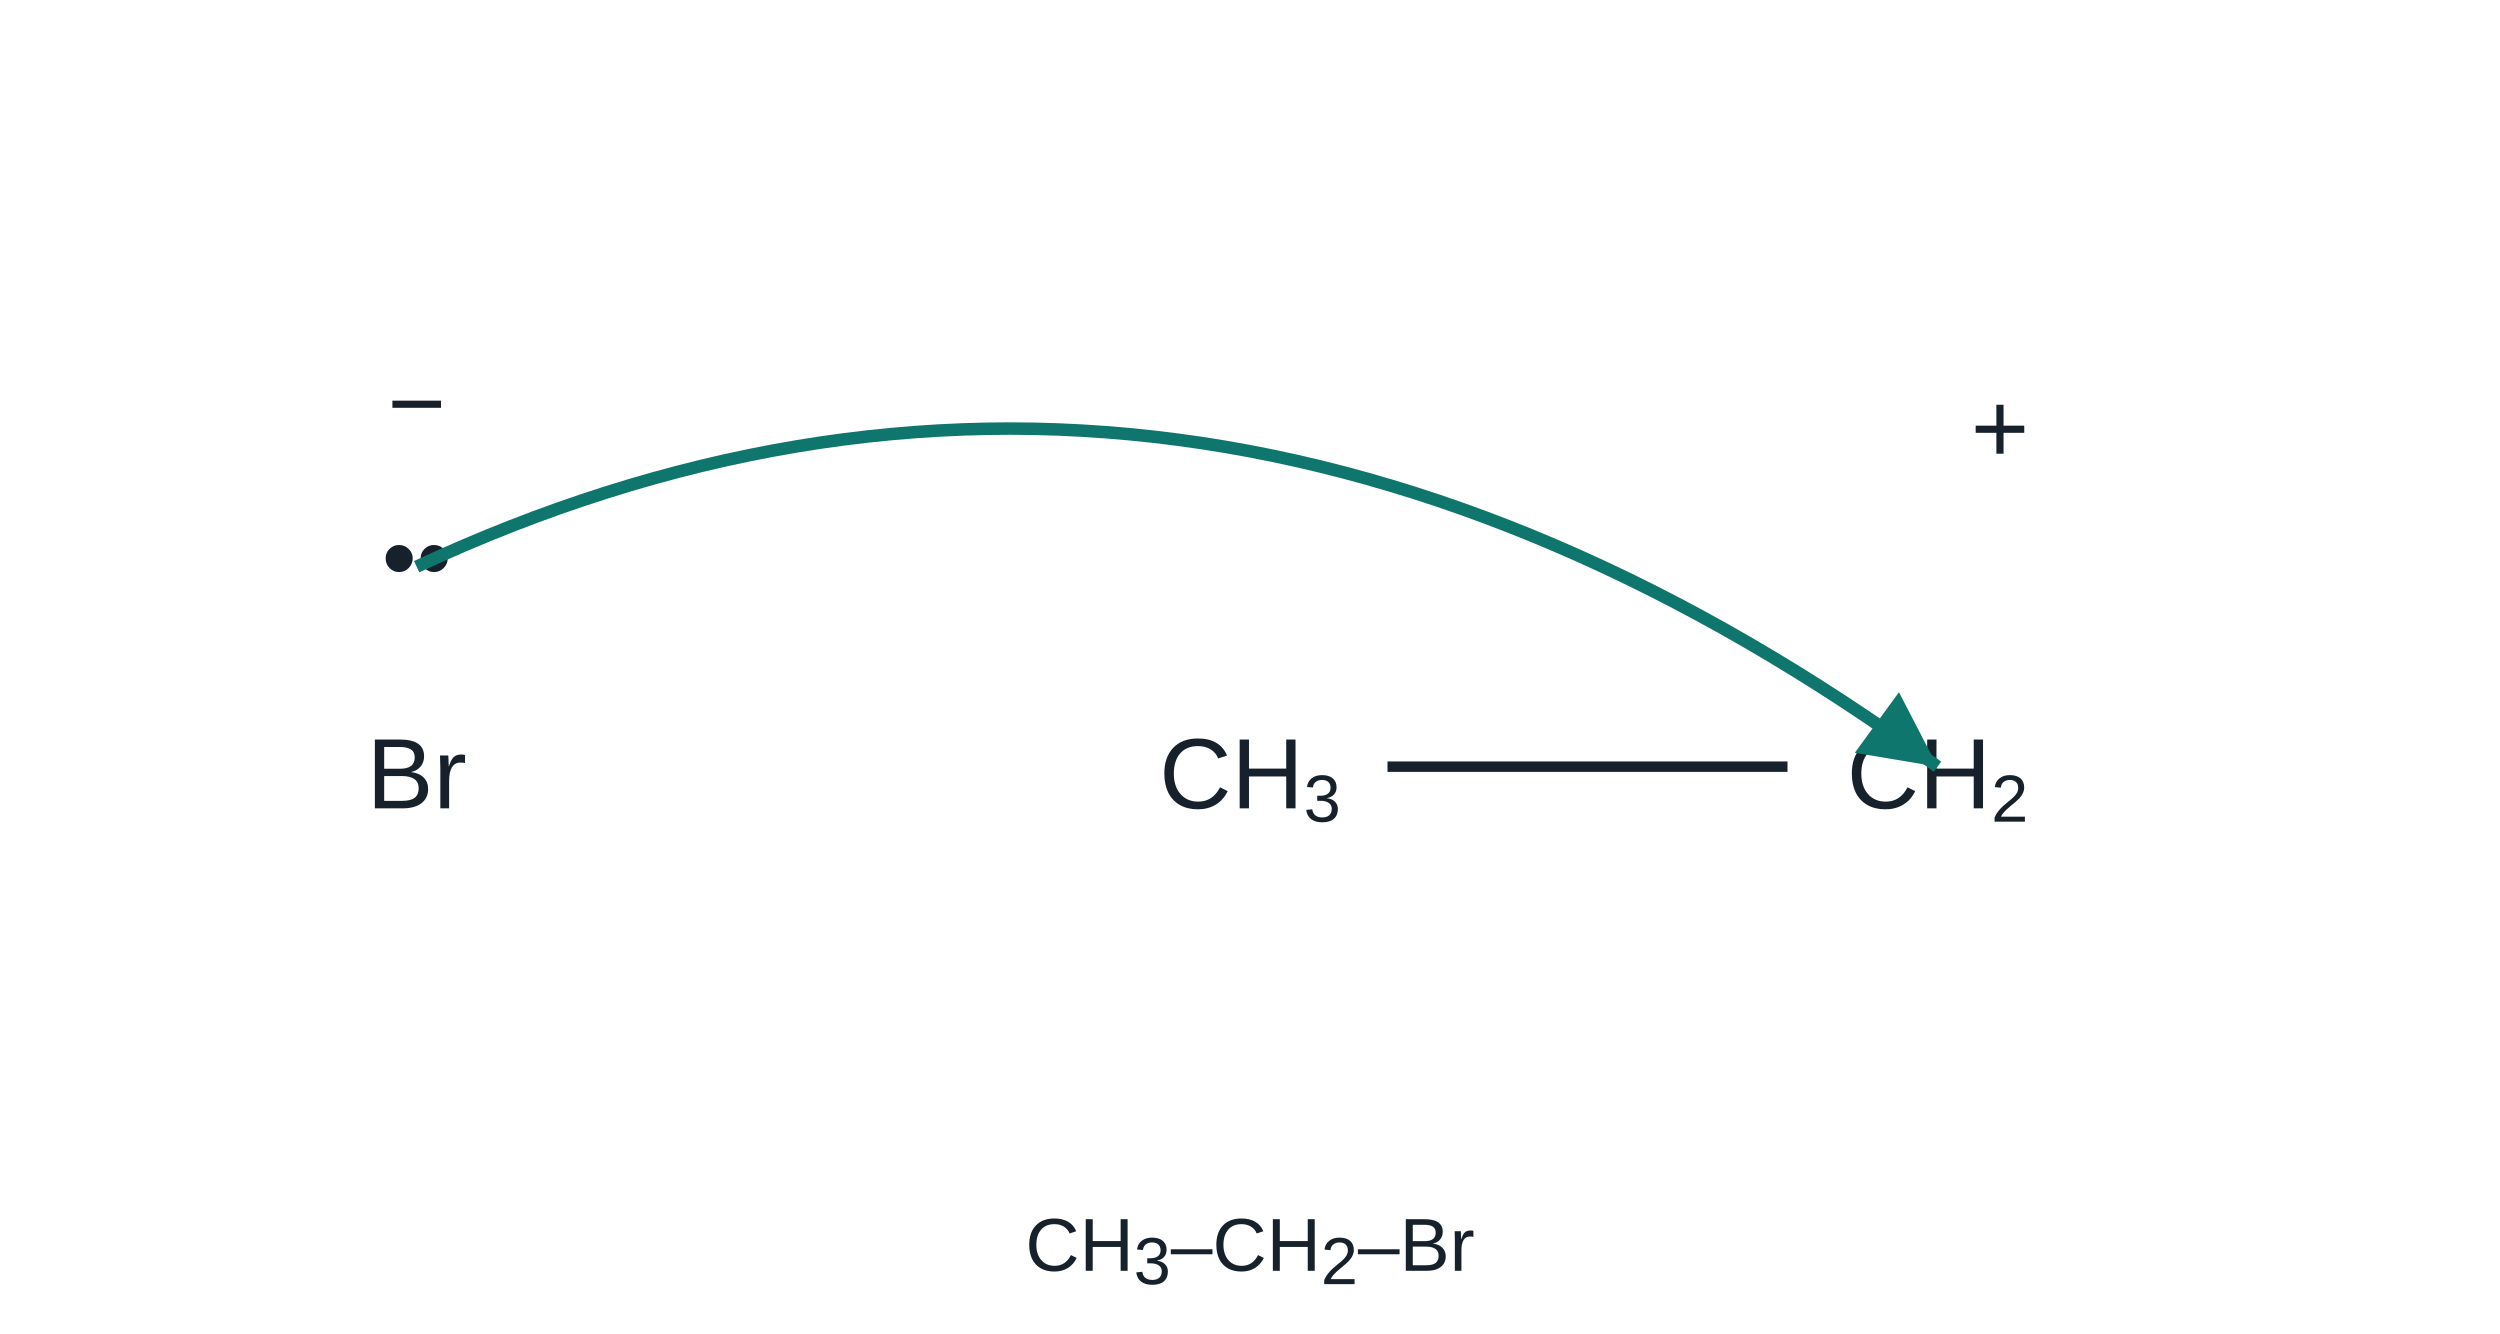
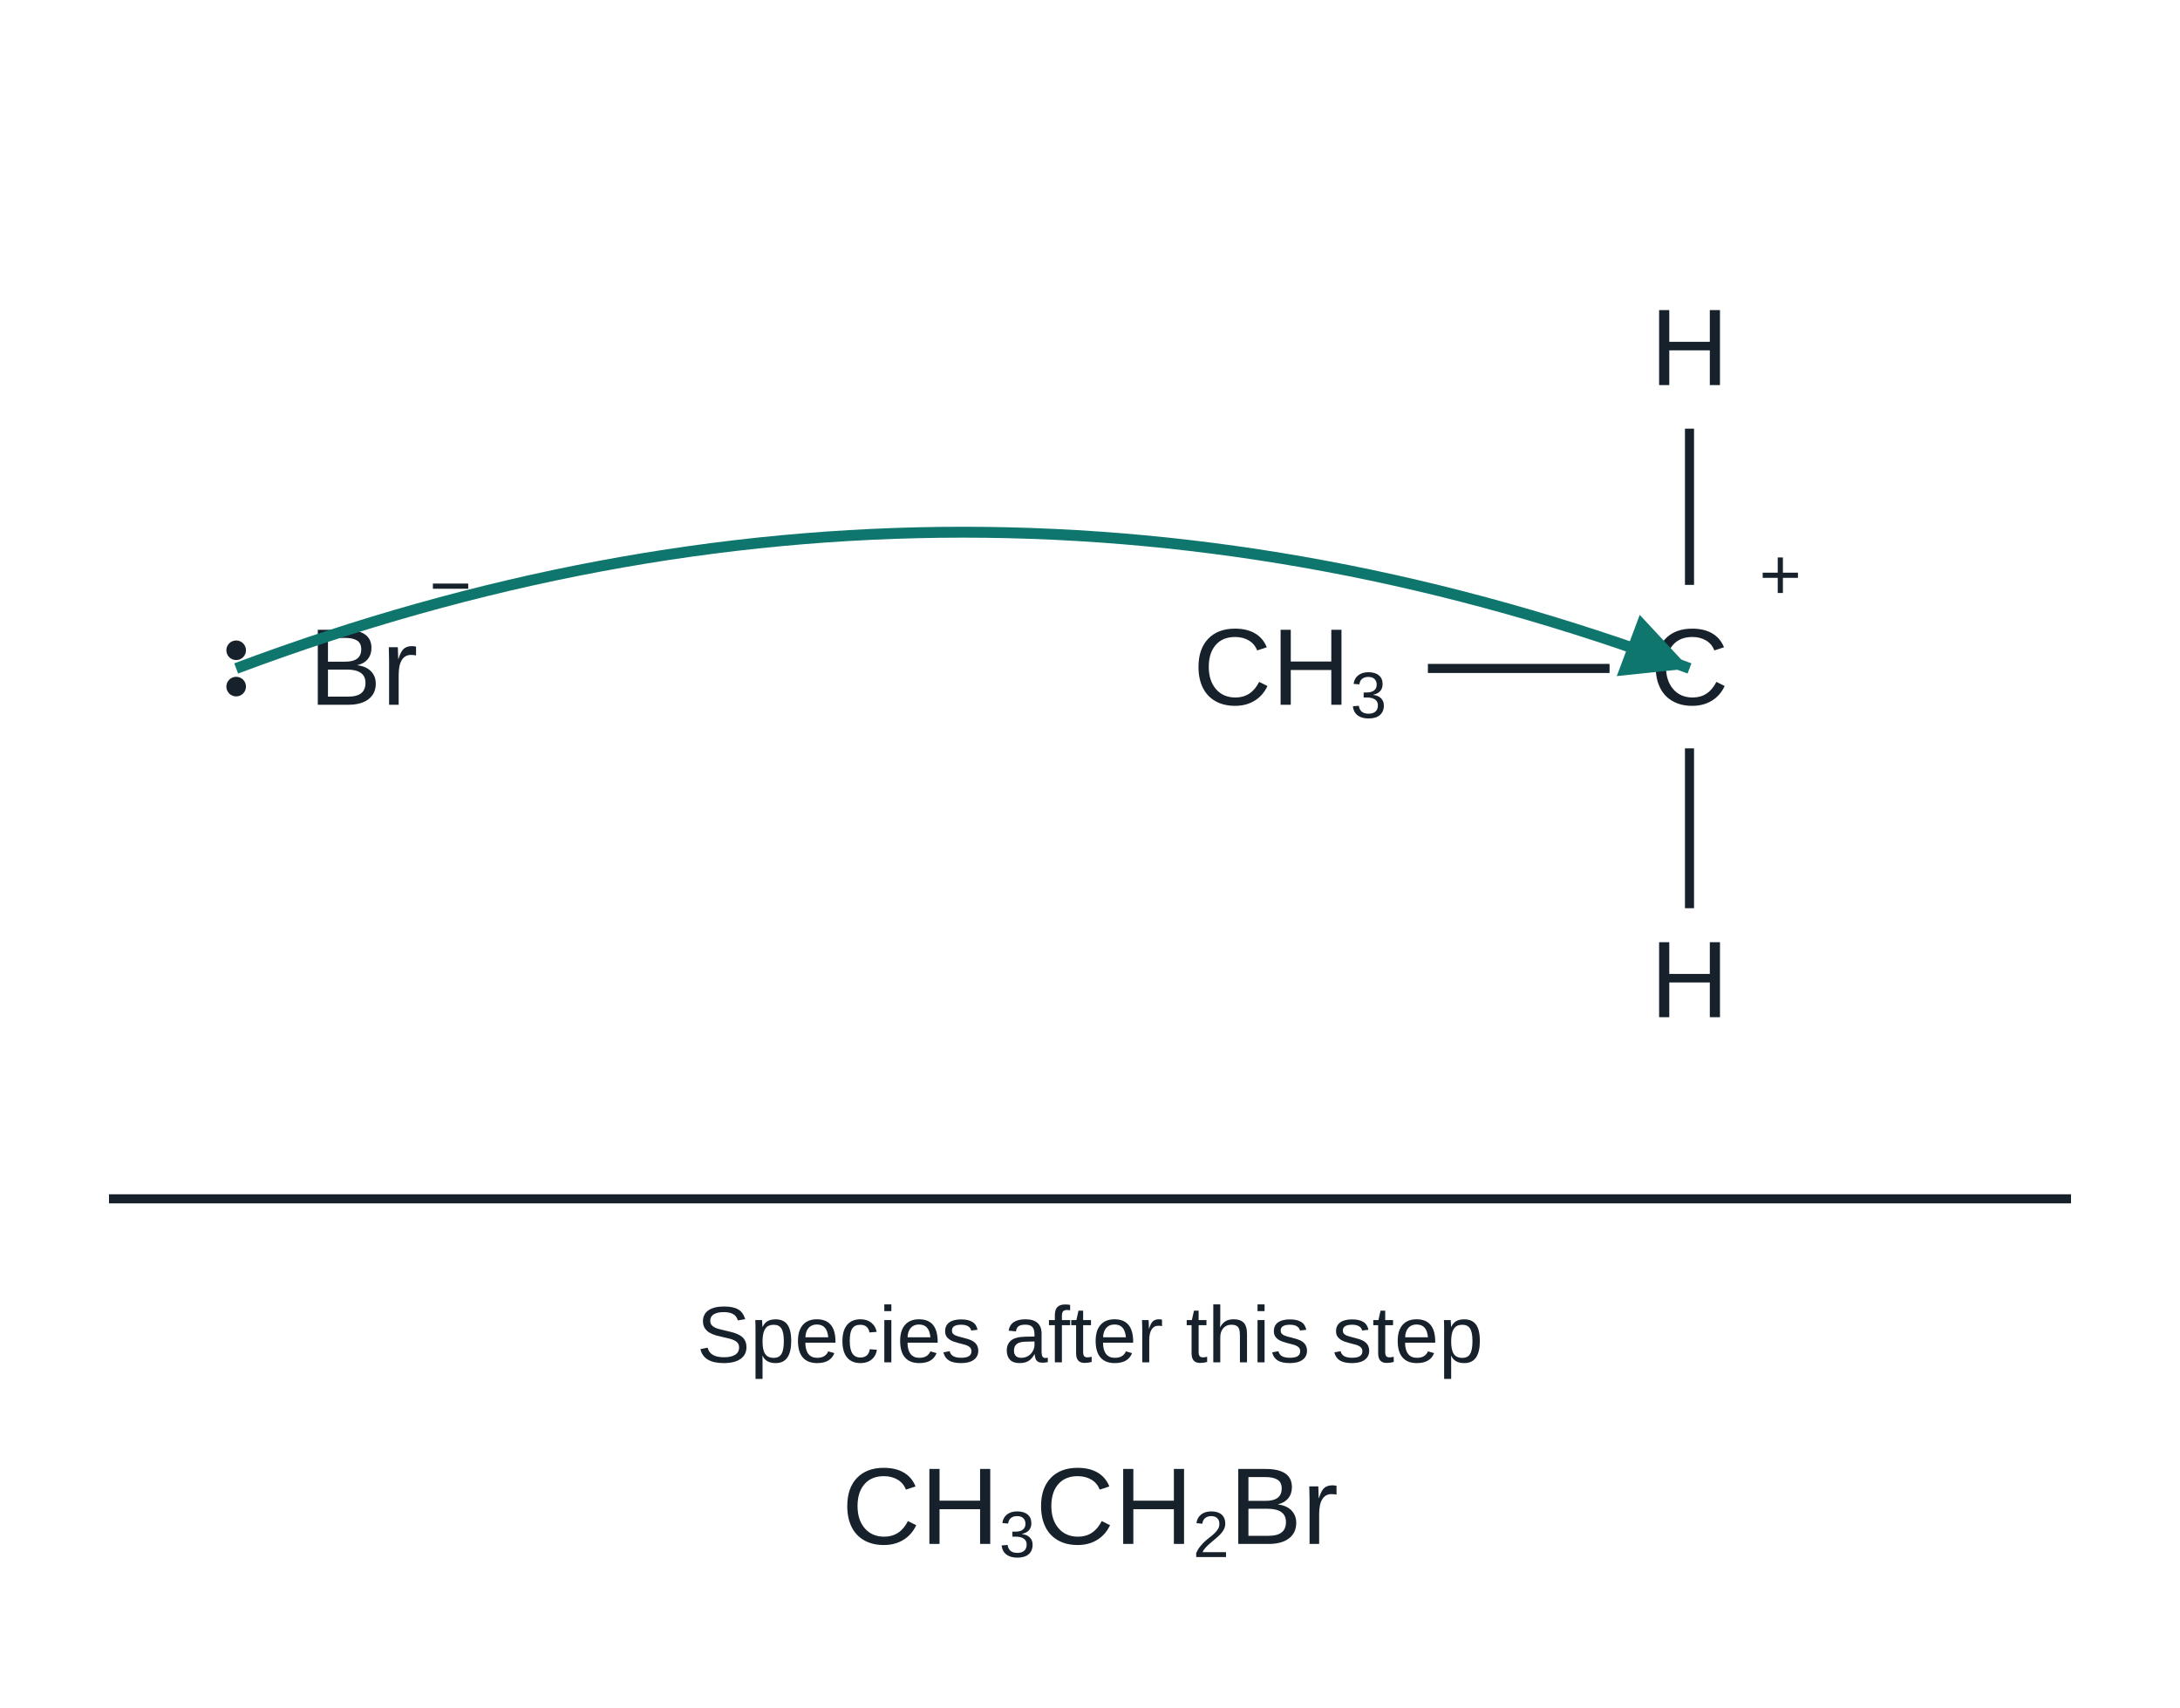
- <svg xmlns="http://www.w3.org/2000/svg" viewBox="0 0 600 320" role="img" aria-labelledby="title desc">
+ <svg xmlns="http://www.w3.org/2000/svg" viewBox="0 0 600 470" role="img" aria-labelledby="title desc">
  <defs>
-     <marker id="arrowhead" markerWidth="8" markerHeight="8" refX="6" refY="3" orient="auto" markerUnits="strokeWidth">
+     <marker id="arrowhead" markerWidth="8" markerHeight="8" refX="6" refY="3" orient="auto">
      <path d="M0,0 L6,3 L0,6 Z" fill="#0f766e" />
    </marker>
  </defs>
-   <style>text{font:24px Arial,sans-serif;fill:#17212b}line,path.bond{stroke:#17212b;stroke-width:2.5;fill:none}.small{font-size:18px}.curly{stroke:#0f766e;stroke-width:3;fill:none;marker-end:url(#arrowhead)}</style>
-   <text x="100" y="194" text-anchor="middle" class="">Br</text>
-   <text x="100" y="105" text-anchor="middle" class="">−</text>
-   <text x="100" y="142" text-anchor="middle" class="">••</text>
-   <text x="300" y="194" text-anchor="middle" class="">CH<tspan baseline-shift="sub" font-size="16px">3</tspan>
+   <style>text{font-family:Arial,sans-serif;fill:#17212b}line{stroke:#17212b;stroke-width:2.5}circle{fill:#17212b}.curly{stroke:#0f766e;stroke-width:3;fill:none;marker-end:url(#arrowhead)}</style>
+   <text x="100" y="194" text-anchor="middle" style="font-size:30px">Br</text>
+   <circle cx="65" cy="179" r="2.7" />
+   <circle cx="65" cy="189" r="2.7" />
+   <text x="124" y="168" text-anchor="middle" style="font-size:20px">−</text>
+   <text x="355" y="194" text-anchor="middle" style="font-size:30px">CH<tspan baseline-shift="sub" font-size="18px">3</tspan>
  </text>
-   <line x1="333" y1="184" x2="429" y2="184" />
-   <text x="465" y="194" text-anchor="middle" class="">CH<tspan baseline-shift="sub" font-size="16px">2</tspan>
-   </text>
-   <text x="480" y="111" text-anchor="middle" class="">+</text>
-   <path class="curly" d="M100,136 Q282.5,51 465,184" />
-   <text x="300" y="305" text-anchor="middle" class="small">CH<tspan baseline-shift="sub" font-size="16px">3</tspan>–CH<tspan baseline-shift="sub" font-size="16px">2</tspan>–Br</text>
+   <line x1="393" y1="184" x2="443" y2="184" />
+   <text x="465" y="194" text-anchor="middle" style="font-size:30px">C</text>
+   <text x="490" y="165" text-anchor="middle" style="font-size:20px">+</text>
+   <line x1="465" y1="161" x2="465" y2="118" />
+   <text x="465" y="106" text-anchor="middle" style="font-size:30px">H</text>
+   <line x1="465" y1="206" x2="465" y2="250" />
+   <text x="465" y="280" text-anchor="middle" style="font-size:30px">H</text>
+   <path class="curly" d="M65,184 Q265.0,109 465,184" />
+   <line x1="30" y1="330" x2="570" y2="330" />
+   <text x="300" y="375" text-anchor="middle" style="font-size:22px">Species after this step</text>
+   <text x="300" y="425" text-anchor="middle" style="font-size:30px">CH<tspan baseline-shift="sub" font-size="18px">3</tspan>CH<tspan baseline-shift="sub" font-size="18px">2</tspan>Br</text>
</svg>
